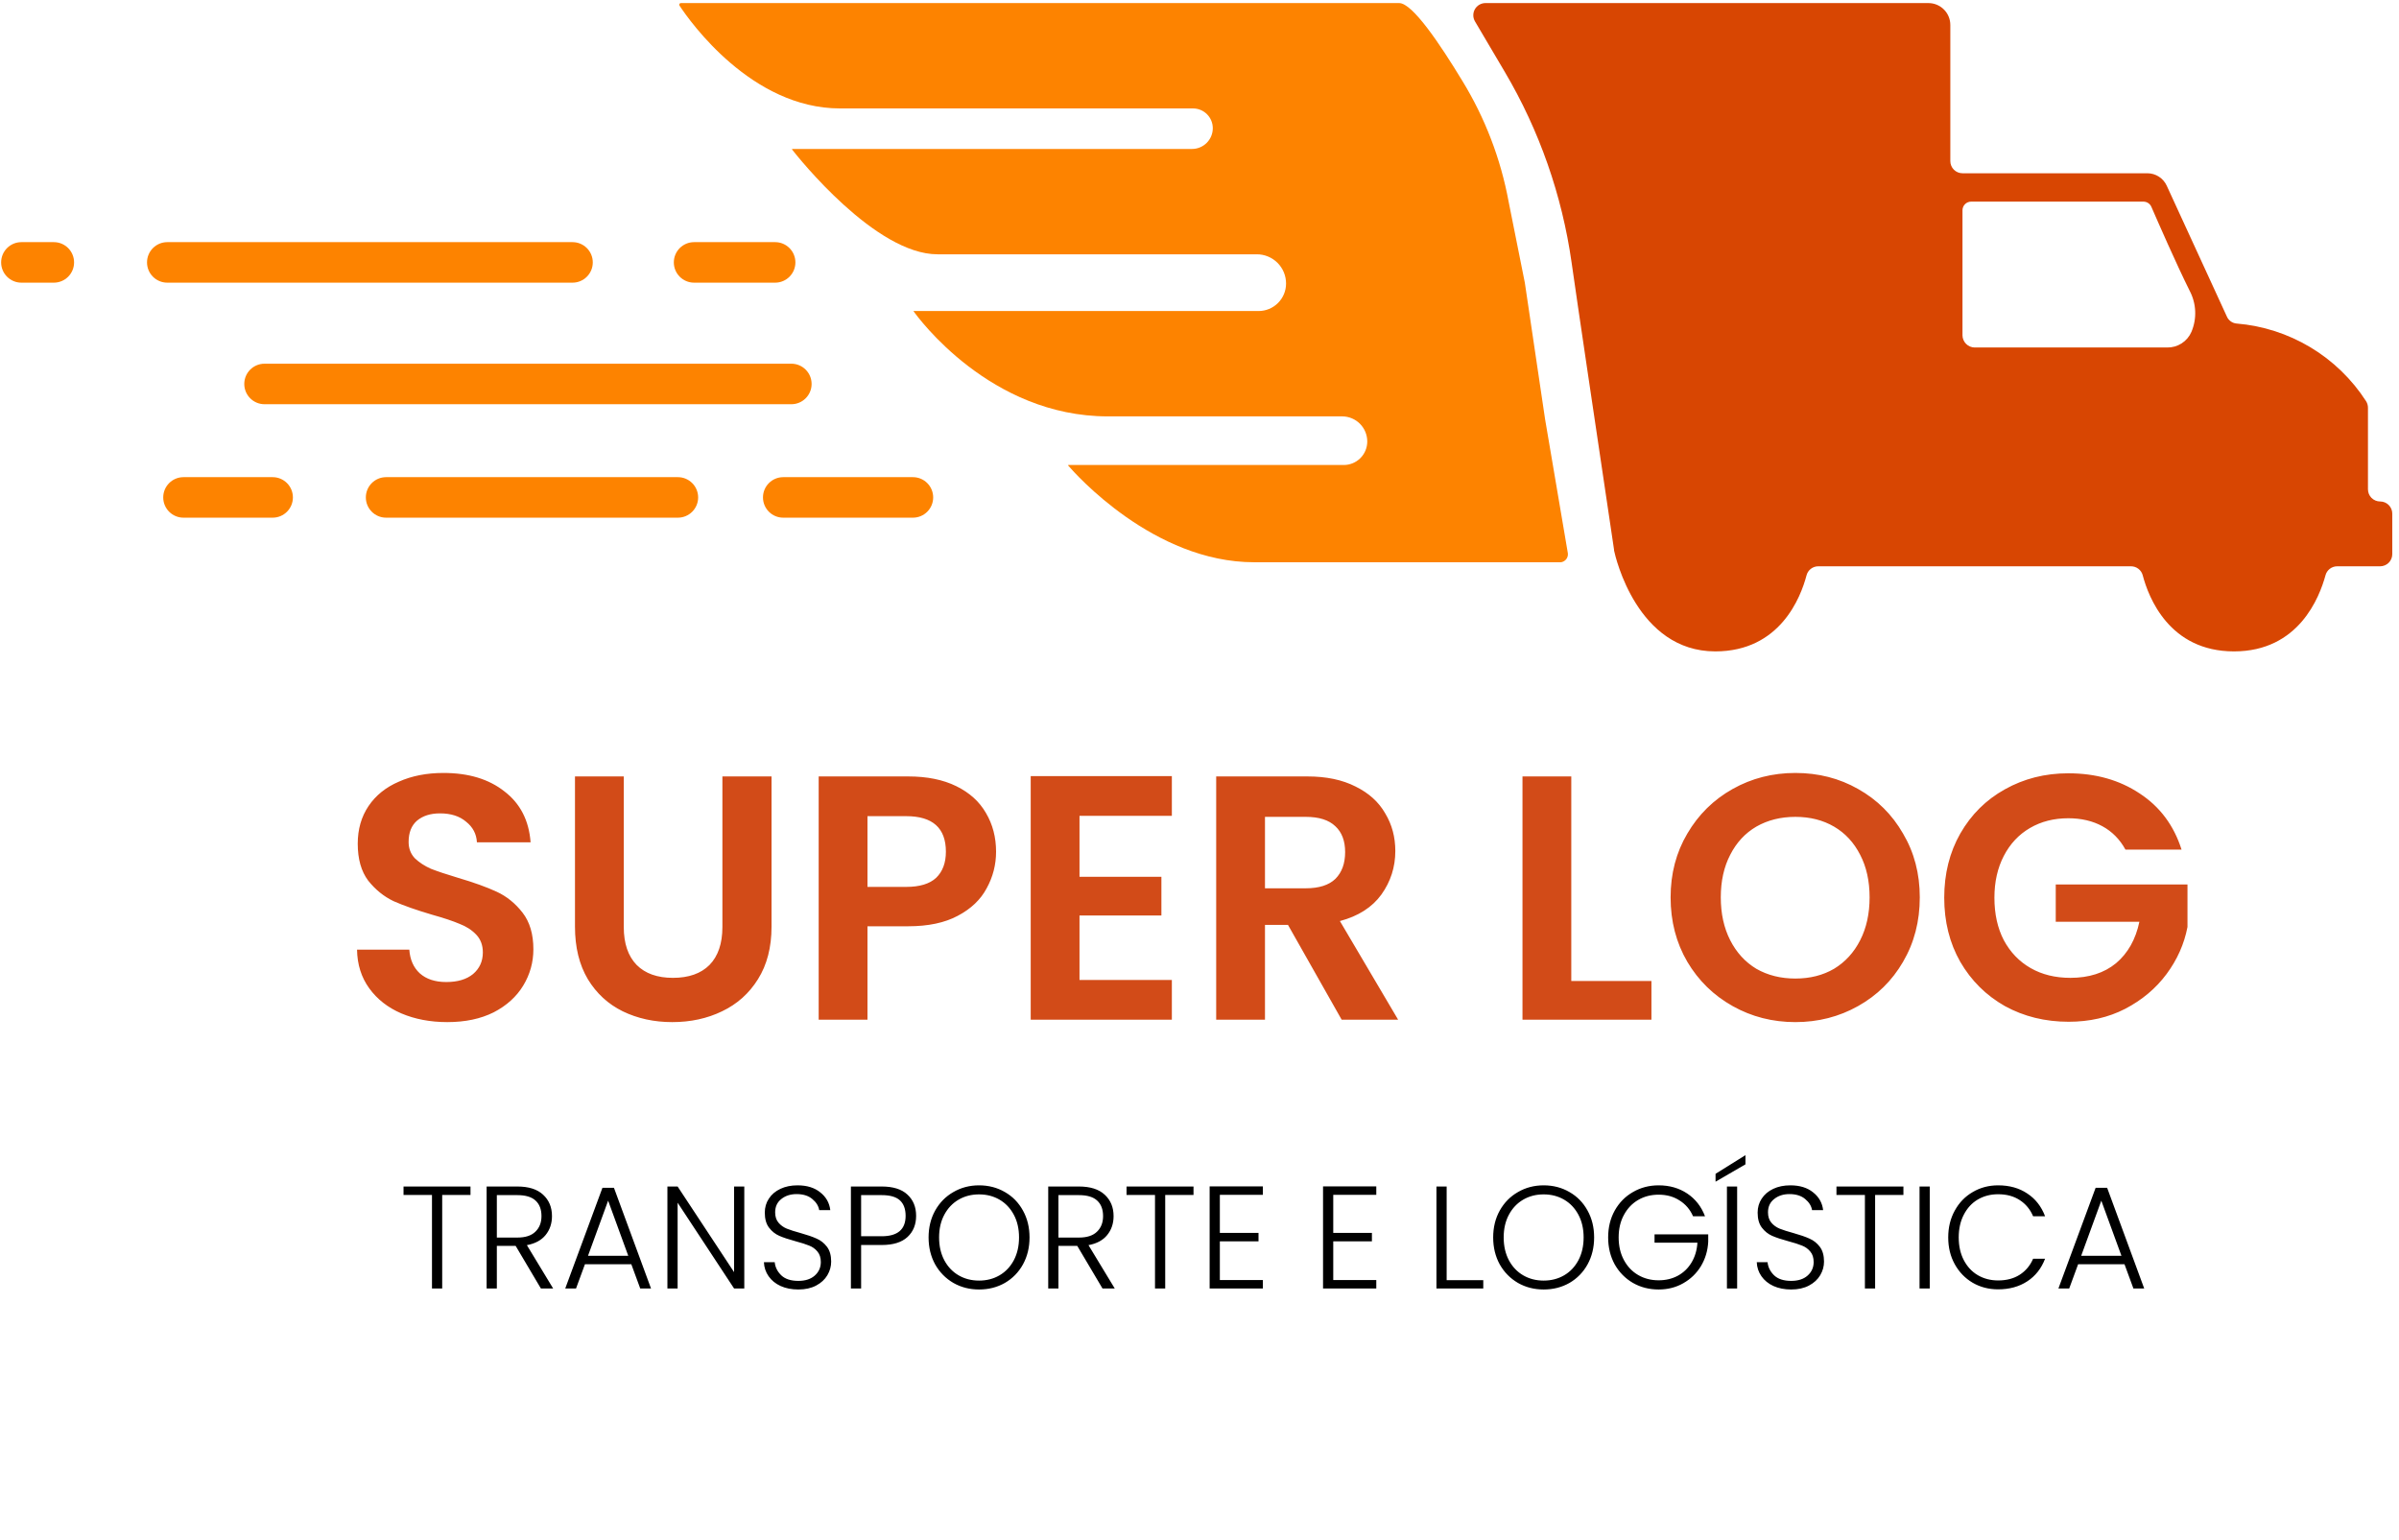
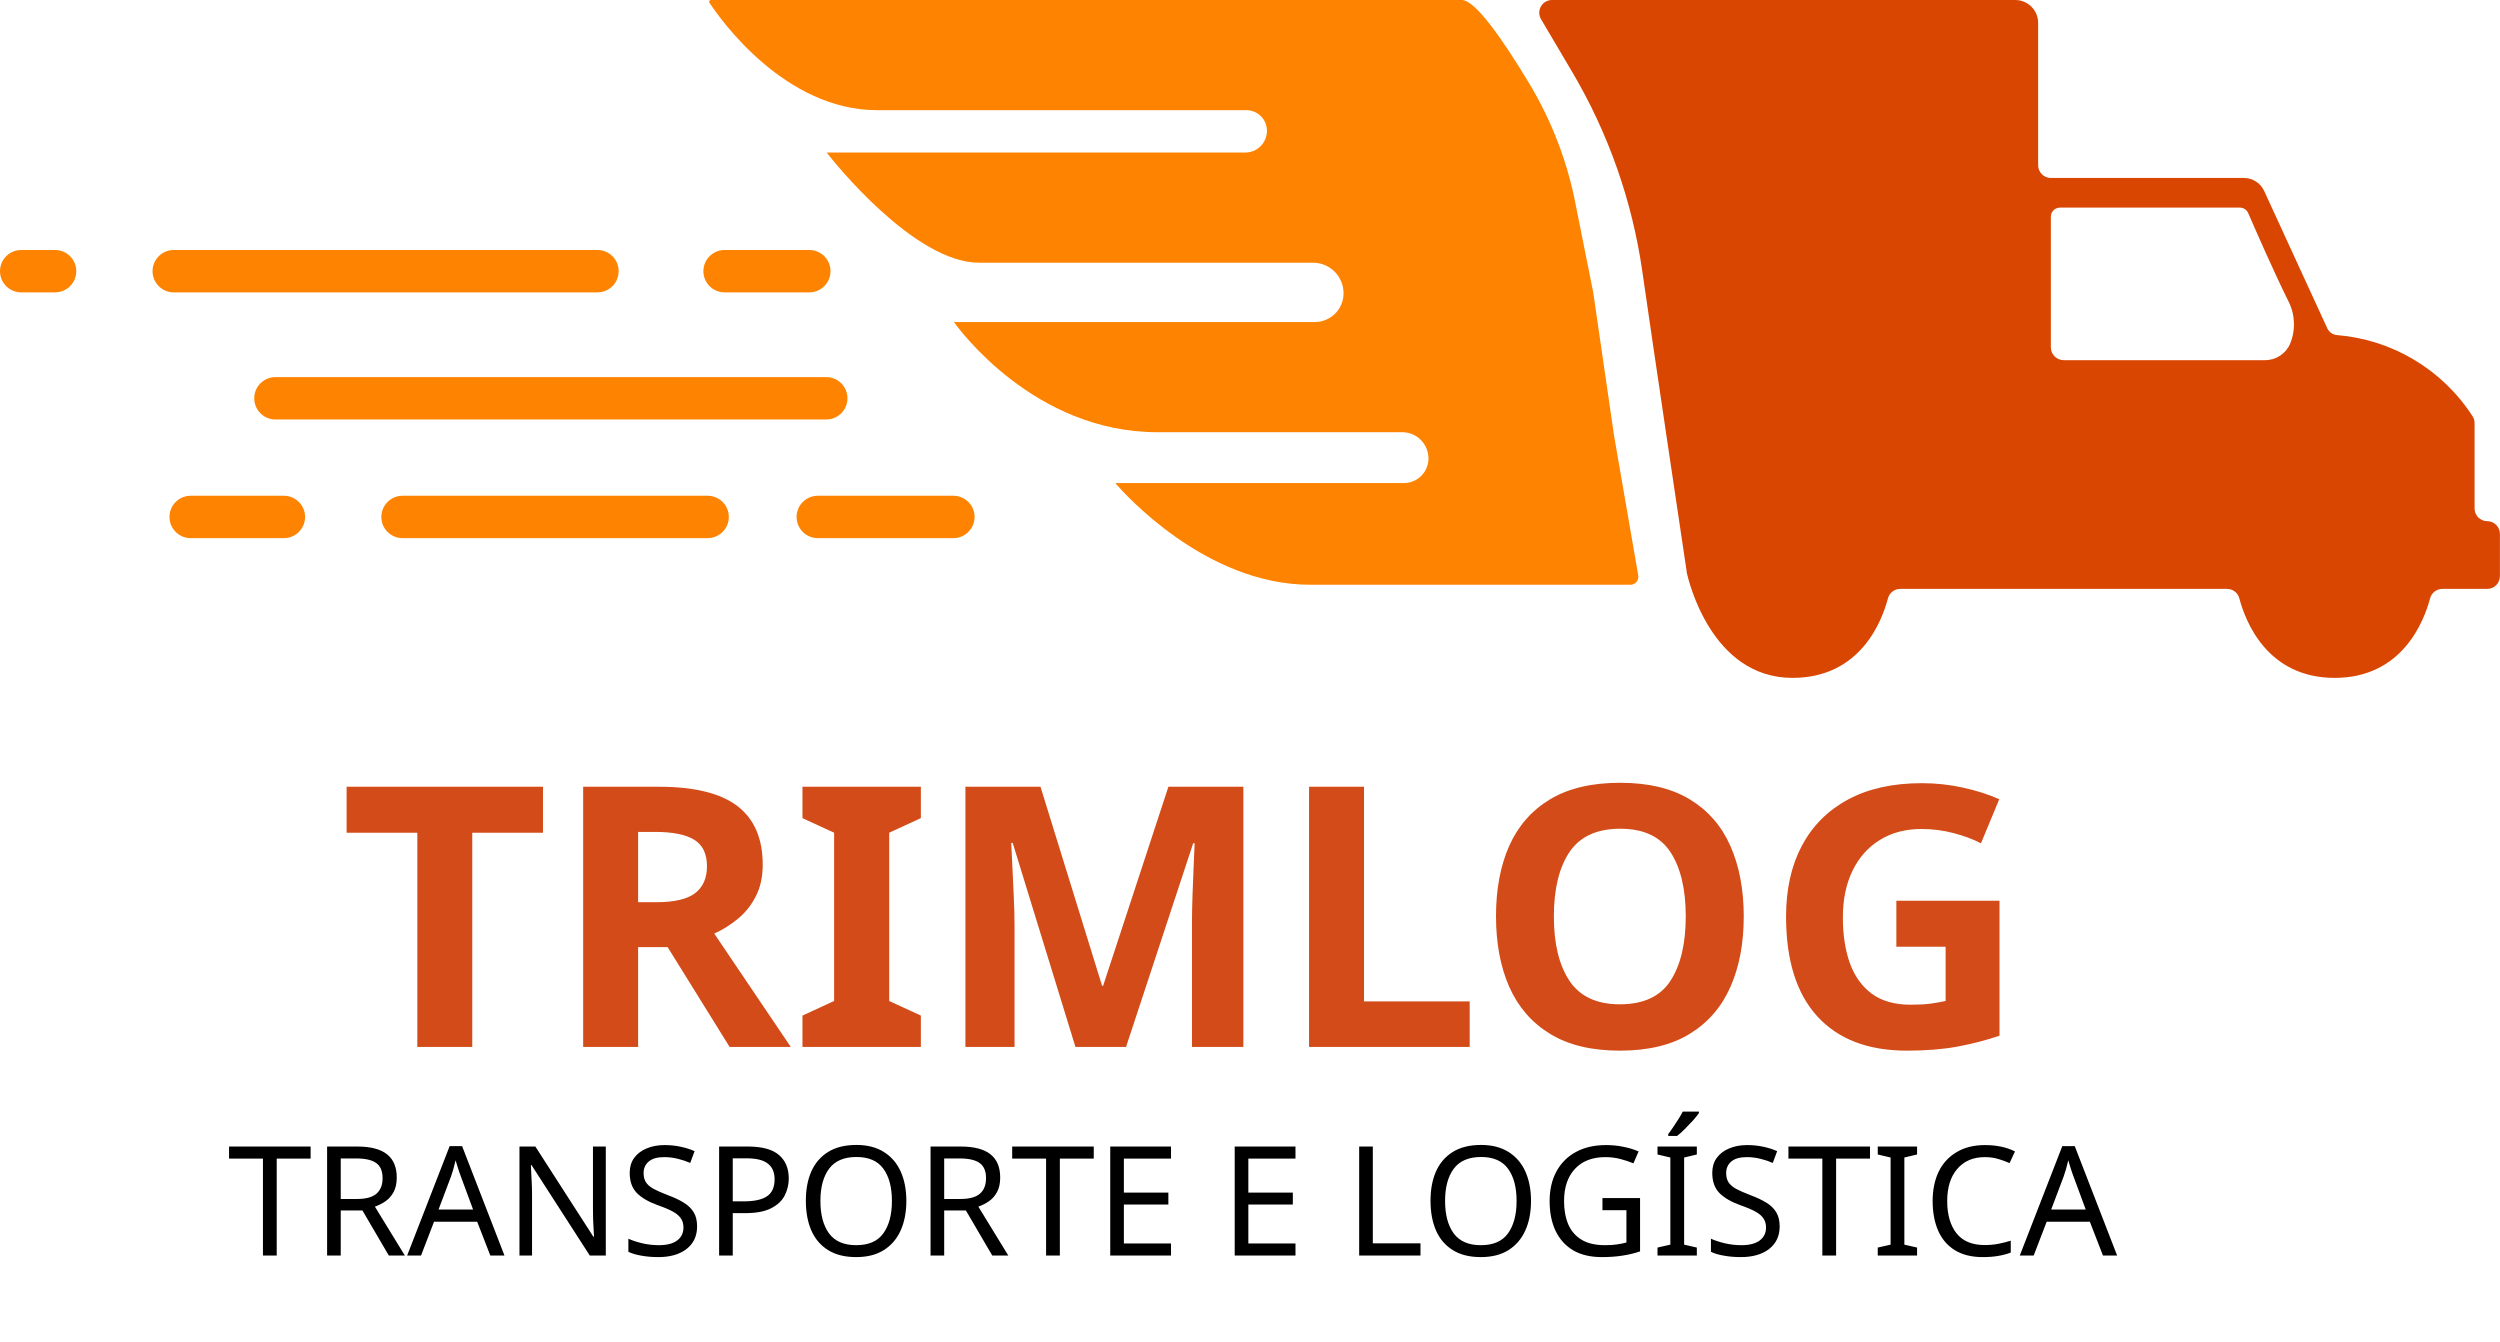
- <svg xmlns="http://www.w3.org/2000/svg" width="296" height="190" viewBox="0 0 296 190" fill="none">
-   <path d="M55.19 126.125C53.097 126.125 51.205 125.767 49.514 125.05C47.851 124.333 46.533 123.301 45.558 121.954C44.583 120.607 44.082 119.016 44.053 117.181H50.503C50.589 118.414 51.019 119.388 51.793 120.105C52.596 120.822 53.685 121.18 55.061 121.18C56.466 121.18 57.569 120.85 58.372 120.191C59.175 119.503 59.576 118.614 59.576 117.525C59.576 116.636 59.304 115.905 58.759 115.332C58.214 114.759 57.526 114.314 56.695 113.999C55.892 113.655 54.774 113.282 53.341 112.881C51.392 112.308 49.801 111.749 48.568 111.204C47.364 110.631 46.318 109.785 45.429 108.667C44.569 107.52 44.139 106.001 44.139 104.109C44.139 102.332 44.583 100.784 45.472 99.465C46.361 98.146 47.608 97.143 49.213 96.455C50.818 95.738 52.653 95.38 54.717 95.38C57.813 95.38 60.321 96.14 62.242 97.659C64.191 99.15 65.266 101.242 65.467 103.937H58.845C58.788 102.905 58.343 102.059 57.512 101.4C56.709 100.712 55.634 100.368 54.287 100.368C53.112 100.368 52.166 100.669 51.449 101.271C50.761 101.873 50.417 102.747 50.417 103.894C50.417 104.697 50.675 105.37 51.191 105.915C51.736 106.431 52.395 106.861 53.169 107.205C53.972 107.52 55.09 107.893 56.523 108.323C58.472 108.896 60.063 109.47 61.296 110.043C62.529 110.616 63.589 111.476 64.478 112.623C65.367 113.77 65.811 115.275 65.811 117.138C65.811 118.743 65.395 120.234 64.564 121.61C63.733 122.986 62.514 124.09 60.909 124.921C59.304 125.724 57.397 126.125 55.19 126.125ZM76.964 95.81V114.386C76.964 116.421 77.495 117.984 78.555 119.073C79.616 120.134 81.106 120.664 83.027 120.664C84.977 120.664 86.481 120.134 87.542 119.073C88.603 117.984 89.133 116.421 89.133 114.386V95.81H95.196V114.343C95.196 116.894 94.637 119.059 93.519 120.836C92.43 122.585 90.954 123.903 89.09 124.792C87.255 125.681 85.206 126.125 82.941 126.125C80.705 126.125 78.67 125.681 76.835 124.792C75.029 123.903 73.596 122.585 72.535 120.836C71.475 119.059 70.944 116.894 70.944 114.343V95.81H76.964ZM122.9 105.098C122.9 106.703 122.513 108.208 121.739 109.613C120.993 111.018 119.804 112.15 118.17 113.01C116.564 113.87 114.529 114.3 112.064 114.3H107.033V125.824H101.013V95.81H112.064C114.386 95.81 116.364 96.211 117.998 97.014C119.632 97.817 120.85 98.92 121.653 100.325C122.484 101.73 122.9 103.321 122.9 105.098ZM111.806 109.441C113.468 109.441 114.701 109.068 115.504 108.323C116.306 107.549 116.708 106.474 116.708 105.098C116.708 102.174 115.074 100.712 111.806 100.712H107.033V109.441H111.806ZM133.194 100.669V108.194H143.299V112.967H133.194V120.922H144.589V125.824H127.174V95.767H144.589V100.669H133.194ZM165.539 125.824L158.917 114.128H156.079V125.824H150.059V95.81H161.325C163.647 95.81 165.625 96.226 167.259 97.057C168.893 97.86 170.112 98.963 170.914 100.368C171.746 101.744 172.161 103.292 172.161 105.012C172.161 106.99 171.588 108.782 170.441 110.387C169.295 111.964 167.589 113.053 165.324 113.655L172.505 125.824H165.539ZM156.079 109.613H161.11C162.744 109.613 163.963 109.226 164.765 108.452C165.568 107.649 165.969 106.546 165.969 105.141C165.969 103.765 165.568 102.704 164.765 101.959C163.963 101.185 162.744 100.798 161.11 100.798H156.079V109.613ZM193.872 121.051H203.762V125.824H187.852V95.81H193.872V121.051ZM221.521 126.125C218.711 126.125 216.131 125.466 213.781 124.147C211.43 122.828 209.567 121.008 208.191 118.686C206.815 116.335 206.127 113.684 206.127 110.731C206.127 107.807 206.815 105.184 208.191 102.862C209.567 100.511 211.43 98.677 213.781 97.358C216.131 96.039 218.711 95.38 221.521 95.38C224.359 95.38 226.939 96.039 229.261 97.358C231.611 98.677 233.46 100.511 234.808 102.862C236.184 105.184 236.872 107.807 236.872 110.731C236.872 113.684 236.184 116.335 234.808 118.686C233.46 121.008 231.611 122.828 229.261 124.147C226.91 125.466 224.33 126.125 221.521 126.125ZM221.521 120.75C223.327 120.75 224.918 120.349 226.294 119.546C227.67 118.715 228.745 117.539 229.519 116.02C230.293 114.501 230.68 112.738 230.68 110.731C230.68 108.724 230.293 106.976 229.519 105.485C228.745 103.966 227.67 102.805 226.294 102.002C224.918 101.199 223.327 100.798 221.521 100.798C219.715 100.798 218.109 101.199 216.705 102.002C215.329 102.805 214.254 103.966 213.48 105.485C212.706 106.976 212.319 108.724 212.319 110.731C212.319 112.738 212.706 114.501 213.48 116.02C214.254 117.539 215.329 118.715 216.705 119.546C218.109 120.349 219.715 120.75 221.521 120.75ZM262.248 104.84C261.56 103.579 260.614 102.618 259.41 101.959C258.206 101.3 256.802 100.97 255.196 100.97C253.419 100.97 251.842 101.371 250.466 102.174C249.09 102.977 248.015 104.123 247.241 105.614C246.467 107.105 246.08 108.825 246.08 110.774C246.08 112.781 246.467 114.529 247.241 116.02C248.044 117.511 249.148 118.657 250.552 119.46C251.957 120.263 253.591 120.664 255.454 120.664C257.748 120.664 259.625 120.062 261.087 118.858C262.549 117.625 263.51 115.92 263.968 113.741H253.648V109.14H269.902V114.386C269.501 116.479 268.641 118.414 267.322 120.191C266.004 121.968 264.298 123.402 262.205 124.491C260.141 125.552 257.819 126.082 255.239 126.082C252.344 126.082 249.721 125.437 247.37 124.147C245.048 122.828 243.214 121.008 241.866 118.686C240.548 116.364 239.888 113.727 239.888 110.774C239.888 107.821 240.548 105.184 241.866 102.862C243.214 100.511 245.048 98.691 247.37 97.401C249.721 96.082 252.33 95.423 255.196 95.423C258.579 95.423 261.517 96.254 264.011 97.917C266.505 99.551 268.225 101.859 269.171 104.84H262.248Z" fill="#D24B18" />
-   <path d="M58.052 146.412V147.456H54.56V158.994H53.3V147.456H49.79V146.412H58.052ZM66.738 158.994L63.624 153.738H61.302V158.994H60.042V146.412H63.822C65.226 146.412 66.288 146.748 67.008 147.42C67.74 148.092 68.106 148.974 68.106 150.066C68.106 150.978 67.842 151.758 67.314 152.406C66.798 153.042 66.03 153.456 65.01 153.648L68.25 158.994H66.738ZM61.302 152.712H63.84C64.824 152.712 65.562 152.472 66.054 151.992C66.558 151.512 66.81 150.87 66.81 150.066C66.81 149.238 66.57 148.602 66.09 148.158C65.61 147.702 64.854 147.474 63.822 147.474H61.302V152.712ZM77.896 156.006H72.172L71.074 158.994H69.742L74.332 146.574H75.754L80.326 158.994H78.994L77.896 156.006ZM77.518 154.962L75.034 148.158L72.55 154.962H77.518ZM91.834 158.994H90.574L83.608 148.41V158.994H82.348V146.412H83.608L90.574 156.978V146.412H91.834V158.994ZM98.504 159.12C97.676 159.12 96.944 158.976 96.308 158.688C95.684 158.4 95.192 157.998 94.832 157.482C94.472 156.966 94.28 156.39 94.256 155.754H95.588C95.648 156.366 95.918 156.906 96.398 157.374C96.878 157.83 97.58 158.058 98.504 158.058C99.356 158.058 100.028 157.842 100.52 157.41C101.024 156.966 101.276 156.408 101.276 155.736C101.276 155.196 101.138 154.764 100.862 154.44C100.586 154.104 100.244 153.858 99.836 153.702C99.428 153.534 98.864 153.354 98.144 153.162C97.304 152.934 96.638 152.712 96.146 152.496C95.654 152.28 95.234 151.944 94.886 151.488C94.538 151.032 94.364 150.414 94.364 149.634C94.364 148.986 94.532 148.41 94.868 147.906C95.204 147.39 95.678 146.988 96.29 146.7C96.902 146.412 97.604 146.268 98.396 146.268C99.56 146.268 100.496 146.556 101.204 147.132C101.924 147.696 102.338 148.428 102.446 149.328H101.078C100.994 148.812 100.712 148.356 100.232 147.96C99.752 147.552 99.104 147.348 98.288 147.348C97.532 147.348 96.902 147.552 96.398 147.96C95.894 148.356 95.642 148.902 95.642 149.598C95.642 150.126 95.78 150.552 96.056 150.876C96.332 151.2 96.674 151.446 97.082 151.614C97.502 151.782 98.066 151.962 98.774 152.154C99.59 152.382 100.25 152.61 100.754 152.838C101.258 153.054 101.684 153.39 102.032 153.846C102.38 154.302 102.554 154.914 102.554 155.682C102.554 156.27 102.398 156.828 102.086 157.356C101.774 157.884 101.312 158.31 100.7 158.634C100.088 158.958 99.356 159.12 98.504 159.12ZM113.035 150.03C113.035 151.11 112.681 151.98 111.973 152.64C111.265 153.3 110.203 153.63 108.787 153.63H106.249V158.994H104.989V146.412H108.787C110.191 146.412 111.247 146.742 111.955 147.402C112.675 148.062 113.035 148.938 113.035 150.03ZM108.787 152.55C110.755 152.55 111.739 151.71 111.739 150.03C111.739 149.19 111.505 148.554 111.037 148.122C110.569 147.69 109.819 147.474 108.787 147.474H106.249V152.55H108.787ZM120.801 159.12C119.637 159.12 118.581 158.85 117.633 158.31C116.685 157.758 115.935 156.996 115.383 156.024C114.843 155.04 114.573 153.93 114.573 152.694C114.573 151.458 114.843 150.354 115.383 149.382C115.935 148.398 116.685 147.636 117.633 147.096C118.581 146.544 119.637 146.268 120.801 146.268C121.977 146.268 123.039 146.544 123.987 147.096C124.935 147.636 125.679 148.398 126.219 149.382C126.759 150.354 127.029 151.458 127.029 152.694C127.029 153.93 126.759 155.04 126.219 156.024C125.679 156.996 124.935 157.758 123.987 158.31C123.039 158.85 121.977 159.12 120.801 159.12ZM120.801 158.022C121.737 158.022 122.577 157.806 123.321 157.374C124.065 156.942 124.653 156.324 125.085 155.52C125.517 154.704 125.733 153.762 125.733 152.694C125.733 151.626 125.517 150.69 125.085 149.886C124.653 149.082 124.065 148.464 123.321 148.032C122.577 147.6 121.737 147.384 120.801 147.384C119.865 147.384 119.025 147.6 118.281 148.032C117.537 148.464 116.949 149.082 116.517 149.886C116.085 150.69 115.869 151.626 115.869 152.694C115.869 153.762 116.085 154.704 116.517 155.52C116.949 156.324 117.537 156.942 118.281 157.374C119.025 157.806 119.865 158.022 120.801 158.022ZM136.031 158.994L132.917 153.738H130.595V158.994H129.335V146.412H133.115C134.519 146.412 135.581 146.748 136.301 147.42C137.033 148.092 137.399 148.974 137.399 150.066C137.399 150.978 137.135 151.758 136.607 152.406C136.091 153.042 135.323 153.456 134.303 153.648L137.543 158.994H136.031ZM130.595 152.712H133.133C134.117 152.712 134.855 152.472 135.347 151.992C135.851 151.512 136.103 150.87 136.103 150.066C136.103 149.238 135.863 148.602 135.383 148.158C134.903 147.702 134.147 147.474 133.115 147.474H130.595V152.712ZM147.261 146.412V147.456H143.769V158.994H142.509V147.456H138.999V146.412H147.261ZM150.511 147.438V152.136H155.281V153.18H150.511V157.95H155.821V158.994H149.251V146.394H155.821V147.438H150.511ZM164.503 147.438V152.136H169.273V153.18H164.503V157.95H169.813V158.994H163.243V146.394H169.813V147.438H164.503ZM178.495 157.968H183.013V158.994H177.235V146.412H178.495V157.968ZM190.463 159.12C189.299 159.12 188.243 158.85 187.295 158.31C186.347 157.758 185.597 156.996 185.045 156.024C184.505 155.04 184.235 153.93 184.235 152.694C184.235 151.458 184.505 150.354 185.045 149.382C185.597 148.398 186.347 147.636 187.295 147.096C188.243 146.544 189.299 146.268 190.463 146.268C191.639 146.268 192.701 146.544 193.649 147.096C194.597 147.636 195.341 148.398 195.881 149.382C196.421 150.354 196.691 151.458 196.691 152.694C196.691 153.93 196.421 155.04 195.881 156.024C195.341 156.996 194.597 157.758 193.649 158.31C192.701 158.85 191.639 159.12 190.463 159.12ZM190.463 158.022C191.399 158.022 192.239 157.806 192.983 157.374C193.727 156.942 194.315 156.324 194.747 155.52C195.179 154.704 195.395 153.762 195.395 152.694C195.395 151.626 195.179 150.69 194.747 149.886C194.315 149.082 193.727 148.464 192.983 148.032C192.239 147.6 191.399 147.384 190.463 147.384C189.527 147.384 188.687 147.6 187.943 148.032C187.199 148.464 186.611 149.082 186.179 149.886C185.747 150.69 185.531 151.626 185.531 152.694C185.531 153.762 185.747 154.704 186.179 155.52C186.611 156.324 187.199 156.942 187.943 157.374C188.687 157.806 189.527 158.022 190.463 158.022ZM208.897 150.084C208.537 149.256 207.985 148.608 207.241 148.14C206.509 147.66 205.645 147.42 204.649 147.42C203.713 147.42 202.873 147.636 202.129 148.068C201.385 148.5 200.797 149.118 200.365 149.922C199.933 150.714 199.717 151.638 199.717 152.694C199.717 153.75 199.933 154.68 200.365 155.484C200.797 156.288 201.385 156.906 202.129 157.338C202.873 157.77 203.713 157.986 204.649 157.986C205.525 157.986 206.311 157.8 207.007 157.428C207.715 157.044 208.279 156.504 208.699 155.808C209.131 155.1 209.377 154.278 209.437 153.342H204.145V152.316H210.769V153.234C210.709 154.338 210.409 155.34 209.869 156.24C209.329 157.128 208.603 157.83 207.691 158.346C206.791 158.862 205.777 159.12 204.649 159.12C203.485 159.12 202.429 158.85 201.481 158.31C200.533 157.758 199.783 156.996 199.231 156.024C198.691 155.04 198.421 153.93 198.421 152.694C198.421 151.458 198.691 150.354 199.231 149.382C199.783 148.398 200.533 147.636 201.481 147.096C202.429 146.544 203.485 146.268 204.649 146.268C205.993 146.268 207.169 146.604 208.177 147.276C209.185 147.948 209.917 148.884 210.373 150.084H208.897ZM214.337 146.412V158.994H213.077V146.412H214.337ZM215.363 143.676L211.673 145.818V144.846L215.363 142.542V143.676ZM221.006 159.12C220.178 159.12 219.446 158.976 218.81 158.688C218.186 158.4 217.694 157.998 217.334 157.482C216.974 156.966 216.782 156.39 216.758 155.754H218.09C218.15 156.366 218.42 156.906 218.9 157.374C219.38 157.83 220.082 158.058 221.006 158.058C221.858 158.058 222.53 157.842 223.022 157.41C223.526 156.966 223.778 156.408 223.778 155.736C223.778 155.196 223.64 154.764 223.364 154.44C223.088 154.104 222.746 153.858 222.338 153.702C221.93 153.534 221.366 153.354 220.646 153.162C219.806 152.934 219.14 152.712 218.648 152.496C218.156 152.28 217.736 151.944 217.388 151.488C217.04 151.032 216.866 150.414 216.866 149.634C216.866 148.986 217.034 148.41 217.37 147.906C217.706 147.39 218.18 146.988 218.792 146.7C219.404 146.412 220.106 146.268 220.898 146.268C222.062 146.268 222.998 146.556 223.706 147.132C224.426 147.696 224.84 148.428 224.948 149.328H223.58C223.496 148.812 223.214 148.356 222.734 147.96C222.254 147.552 221.606 147.348 220.79 147.348C220.034 147.348 219.404 147.552 218.9 147.96C218.396 148.356 218.144 148.902 218.144 149.598C218.144 150.126 218.282 150.552 218.558 150.876C218.834 151.2 219.176 151.446 219.584 151.614C220.004 151.782 220.568 151.962 221.276 152.154C222.092 152.382 222.752 152.61 223.256 152.838C223.76 153.054 224.186 153.39 224.534 153.846C224.882 154.302 225.056 154.914 225.056 155.682C225.056 156.27 224.9 156.828 224.588 157.356C224.276 157.884 223.814 158.31 223.202 158.634C222.59 158.958 221.858 159.12 221.006 159.12ZM234.853 146.412V147.456H231.361V158.994H230.101V147.456H226.591V146.412H234.853ZM238.102 146.412V158.994H236.842V146.412H238.102ZM240.38 152.694C240.38 151.458 240.65 150.354 241.19 149.382C241.73 148.398 242.468 147.636 243.404 147.096C244.34 146.544 245.384 146.268 246.536 146.268C247.94 146.268 249.14 146.604 250.136 147.276C251.144 147.936 251.876 148.872 252.332 150.084H250.856C250.496 149.232 249.944 148.566 249.2 148.086C248.468 147.606 247.58 147.366 246.536 147.366C245.612 147.366 244.778 147.582 244.034 148.014C243.302 148.446 242.726 149.07 242.306 149.886C241.886 150.69 241.676 151.626 241.676 152.694C241.676 153.762 241.886 154.698 242.306 155.502C242.726 156.306 243.302 156.924 244.034 157.356C244.778 157.788 245.612 158.004 246.536 158.004C247.58 158.004 248.468 157.77 249.2 157.302C249.944 156.822 250.496 156.162 250.856 155.322H252.332C251.876 156.522 251.144 157.452 250.136 158.112C249.128 158.772 247.928 159.102 246.536 159.102C245.384 159.102 244.34 158.832 243.404 158.292C242.468 157.74 241.73 156.978 241.19 156.006C240.65 155.034 240.38 153.93 240.38 152.694ZM262.132 156.006H256.408L255.31 158.994H253.978L258.568 146.574H259.99L264.562 158.994H263.23L262.132 156.006ZM261.754 154.962L259.27 148.158L256.786 154.962H261.754Z" fill="black" />
-   <path fill-rule="evenodd" clip-rule="evenodd" d="M237.94 0.38H183.27C183.007 0.382 182.749 0.454 182.522 0.587C182.295 0.721 182.108 0.912 181.978 1.141C181.848 1.37 181.781 1.629 181.783 1.892C181.785 2.155 181.857 2.413 181.99 2.64L185.68 8.89C189.937 16.108 192.733 24.093 193.91 32.39C194.675 37.781 197.016 53.502 198.297 62.1C198.774 65.303 199.104 67.517 199.15 67.84V67.93C199.33 68.78 202.01 80.38 211.64 80.38C219.64 80.38 222.19 73.69 222.9 70.99C222.984 70.67 223.173 70.388 223.435 70.187C223.698 69.986 224.019 69.878 224.35 69.88H262.93C263.261 69.878 263.582 69.986 263.845 70.187C264.107 70.388 264.296 70.67 264.38 70.99C265.09 73.69 267.64 80.38 275.64 80.38C283.64 80.38 286.19 73.69 286.93 70.99C287.014 70.67 287.203 70.388 287.465 70.187C287.728 69.986 288.049 69.878 288.38 69.88H293.67C294.068 69.88 294.449 69.722 294.731 69.441C295.012 69.159 295.17 68.778 295.17 68.38V63.38C295.17 62.982 295.012 62.601 294.731 62.319C294.449 62.038 294.068 61.88 293.67 61.88C293.272 61.88 292.891 61.722 292.609 61.441C292.328 61.159 292.17 60.778 292.17 60.38V50.32C292.171 50.034 292.091 49.753 291.94 49.51C290.188 46.79 287.834 44.511 285.059 42.848C282.284 41.185 279.164 40.183 275.94 39.92C275.692 39.896 275.454 39.808 275.251 39.664C275.047 39.52 274.885 39.326 274.78 39.1L267.34 22.91C267.13 22.455 266.795 22.069 266.373 21.798C265.952 21.526 265.461 21.382 264.96 21.38H242.14C241.742 21.38 241.361 21.222 241.079 20.941C240.798 20.659 240.64 20.278 240.64 19.88V3.08C240.64 2.364 240.356 1.677 239.849 1.171C239.343 0.664 238.656 0.38 237.94 0.38ZM242.14 41.38V25.95C242.14 25.666 242.253 25.394 242.453 25.193C242.654 24.993 242.926 24.88 243.21 24.88H264.45C264.662 24.877 264.871 24.937 265.049 25.053C265.227 25.168 265.367 25.334 265.45 25.53C266.24 27.35 268.54 32.61 270.17 35.88C270.581 36.656 270.814 37.513 270.852 38.39C270.89 39.267 270.732 40.142 270.39 40.95C270.138 41.533 269.718 42.028 269.184 42.372C268.65 42.715 268.025 42.892 267.39 42.88H243.64C243.244 42.875 242.865 42.715 242.585 42.435C242.305 42.155 242.145 41.776 242.14 41.38Z" fill="#D84602" />
-   <path d="M193.45 68.27L190.64 51.73L188.14 34.88L186.14 24.88C185.165 19.598 183.226 14.54 180.42 9.96C177.64 5.38 174.27 0.38 172.64 0.38H84.01C83.974 0.379 83.938 0.389 83.906 0.407C83.875 0.425 83.849 0.452 83.832 0.484C83.814 0.516 83.806 0.552 83.807 0.588C83.809 0.624 83.82 0.66 83.84 0.69C85.15 2.69 92.75 13.38 103.64 13.38H147.2C147.847 13.38 148.468 13.637 148.925 14.095C149.383 14.552 149.64 15.173 149.64 15.82C149.64 16.499 149.37 17.15 148.89 17.63C148.41 18.11 147.759 18.38 147.08 18.38H97.73V18.45C98.51 19.45 108.01 31.38 115.68 31.38H155.07C155.544 31.379 156.014 31.471 156.453 31.652C156.892 31.833 157.29 32.099 157.626 32.434C157.961 32.77 158.227 33.168 158.408 33.607C158.589 34.045 158.681 34.516 158.68 34.99C158.68 35.889 158.323 36.751 157.687 37.387C157.051 38.023 156.189 38.38 155.29 38.38H112.7C113.28 39.2 122.18 51.38 136.7 51.38H165.6C166.007 51.38 166.41 51.46 166.786 51.616C167.162 51.772 167.504 52 167.792 52.288C168.08 52.576 168.308 52.917 168.464 53.294C168.62 53.67 168.7 54.073 168.7 54.48C168.7 55.249 168.394 55.987 167.851 56.531C167.307 57.074 166.569 57.38 165.8 57.38H131.8V57.45C132.66 58.45 142.34 69.38 154.74 69.38H192.61C192.867 69.34 193.098 69.202 193.255 68.995C193.412 68.788 193.482 68.528 193.45 68.27Z" fill="#FD8300" />
-   <path d="M97.64 44.88H32.64C31.259 44.88 30.14 45.999 30.14 47.38C30.14 48.761 31.259 49.88 32.64 49.88H97.64C99.021 49.88 100.14 48.761 100.14 47.38C100.14 45.999 99.021 44.88 97.64 44.88Z" fill="#FD8300" />
-   <path d="M112.64 58.88H96.64C95.259 58.88 94.14 59.999 94.14 61.38C94.14 62.761 95.259 63.88 96.64 63.88H112.64C114.021 63.88 115.14 62.761 115.14 61.38C115.14 59.999 114.021 58.88 112.64 58.88Z" fill="#FD8300" />
-   <path d="M83.64 58.88H47.64C46.259 58.88 45.14 59.999 45.14 61.38C45.14 62.761 46.259 63.88 47.64 63.88H83.64C85.021 63.88 86.14 62.761 86.14 61.38C86.14 59.999 85.021 58.88 83.64 58.88Z" fill="#FD8300" />
-   <path d="M33.64 58.88H22.64C21.259 58.88 20.14 59.999 20.14 61.38C20.14 62.761 21.259 63.88 22.64 63.88H33.64C35.021 63.88 36.14 62.761 36.14 61.38C36.14 59.999 35.021 58.88 33.64 58.88Z" fill="#FD8300" />
-   <path d="M70.64 29.88H20.64C19.259 29.88 18.14 30.999 18.14 32.38C18.14 33.761 19.259 34.88 20.64 34.88H70.64C72.021 34.88 73.14 33.761 73.14 32.38C73.14 30.999 72.021 29.88 70.64 29.88Z" fill="#FD8300" />
-   <path d="M95.64 29.88H85.64C84.259 29.88 83.14 30.999 83.14 32.38C83.14 33.761 84.259 34.88 85.64 34.88H95.64C97.021 34.88 98.14 33.761 98.14 32.38C98.14 30.999 97.021 29.88 95.64 29.88Z" fill="#FD8300" />
-   <path d="M6.64 29.88H2.64C1.259 29.88 0.14 30.999 0.14 32.38C0.14 33.761 1.259 34.88 2.64 34.88H6.64C8.021 34.88 9.14 33.761 9.14 32.38C9.14 30.999 8.021 29.88 6.64 29.88Z" fill="#FD8300" />
+ <svg xmlns="http://www.w3.org/2000/svg" viewBox="0 0 295 158.3">
+   <defs>
+     <style>.cls-1{font-size:18px;font-family:Poppins-Light, Poppins;font-weight:300;}.cls-2{font-size:43px;fill:#d24b18;font-family:Poppins-SemiBold, Poppins;font-weight:600;}.cls-3{fill:#fd8300;}.cls-4{fill:#d84602;}</style>
+   </defs>
+   <g id="Camada_2" data-name="Camada 2">
+     <text class="cls-1" transform="translate(26.84 148.15)">TRANSPORTE E LOGÍSTICA</text>
+     <text class="cls-2" transform="translate(40.04 123.54)">TRIMLOG</text>
+     <rect class="cls-3" x="94" y="58.5" width="21" height="5" rx="2.5" />
+     <rect class="cls-3" x="45" y="58.5" width="41" height="5" rx="2.5" />
+     <rect class="cls-3" x="20" y="58.5" width="16" height="5" rx="2.5" />
+     <path class="cls-4" d="M300.71,69.5a1.5,1.5,0,0,1-1.5-1.5V57.94a1.44,1.44,0,0,0-.23-.81,21.06,21.06,0,0,0-16-9.59,1.4,1.4,0,0,1-1.16-.82l-7.44-16.19A2.63,2.63,0,0,0,272,29H249.21a1.5,1.5,0,0,1-1.5-1.5V10.7A2.7,2.7,0,0,0,245,8H190.34a1.5,1.5,0,0,0-1.29,2.26l3.69,6.25A64.11,64.11,0,0,1,201,40c1.05,7.4,5.06,34.26,5.24,35.45,0,0,0,.06,0,.09.19.85,2.86,12.45,12.49,12.45,8,0,10.55-6.69,11.26-9.39a1.5,1.5,0,0,1,1.45-1.11H270a1.5,1.5,0,0,1,1.45,1.11c.71,2.7,3.27,9.39,11.25,9.39s10.55-6.69,11.26-9.39a1.5,1.5,0,0,1,1.45-1.11h5.29a1.5,1.5,0,0,0,1.5-1.5V71A1.5,1.5,0,0,0,300.71,69.5ZM277.44,48.57a3.2,3.2,0,0,1-3,1.93H250.72A1.52,1.52,0,0,1,249.21,49V33.57a1.07,1.07,0,0,1,1.08-1.07H271.5a1.07,1.07,0,0,1,1,.65c.79,1.82,3.09,7.08,4.72,10.35A6,6,0,0,1,277.44,48.57Z" transform="translate(-7.21 -8)" />
+     <path class="cls-3" d="M200.52,75.89l-2.86-16.54L195.21,42.5l-2-10a43.94,43.94,0,0,0-5.71-14.92C184.73,13,181.34,8,179.71,8H91.09a.2.2,0,0,0-.17.31c1.3,2,8.9,12.69,19.79,12.69h43.57a2.43,2.43,0,0,1,2.43,2.44h0A2.56,2.56,0,0,1,154.15,26H104.81s-.07,0,0,.07c.78,1,10.28,12.93,17.94,12.93h39.4a3.6,3.6,0,0,1,3.6,3.61h0A3.39,3.39,0,0,1,162.32,46H119.77s0,0,0,0c.59.82,9.48,13,24,13h28.9a3.1,3.1,0,0,1,3.1,3.1h0a2.9,2.9,0,0,1-2.9,2.9h-34s-.07,0,0,.07c.86,1,10.53,11.93,22.93,11.93h37.88A.94.94,0,0,0,200.52,75.89Z" transform="translate(-7.21 -8)" />
+     <rect class="cls-3" x="30" y="44.5" width="70" height="5" rx="2.5" />
+     <rect class="cls-3" x="18" y="29.5" width="55" height="5" rx="2.5" />
+     <rect class="cls-3" x="83" y="29.5" width="15" height="5" rx="2.5" />
+     <rect class="cls-3" y="29.5" width="9" height="5" rx="2.5" />
+   </g>
</svg>
